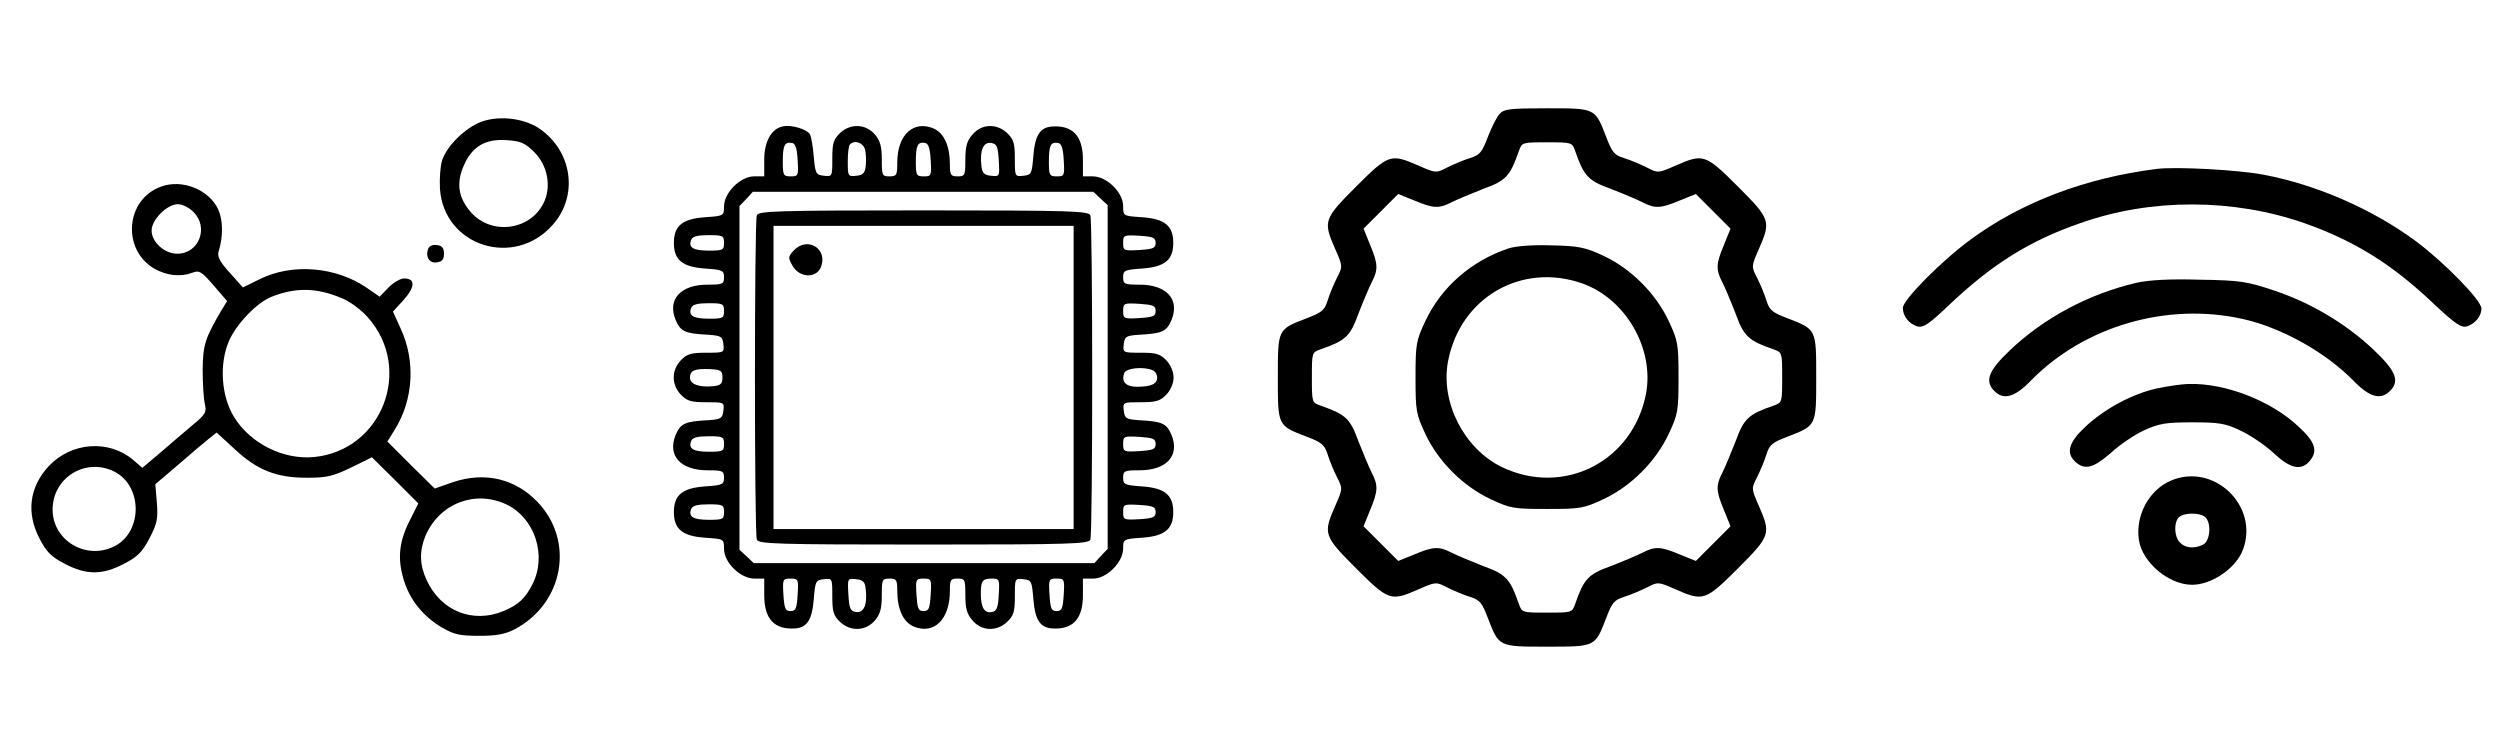
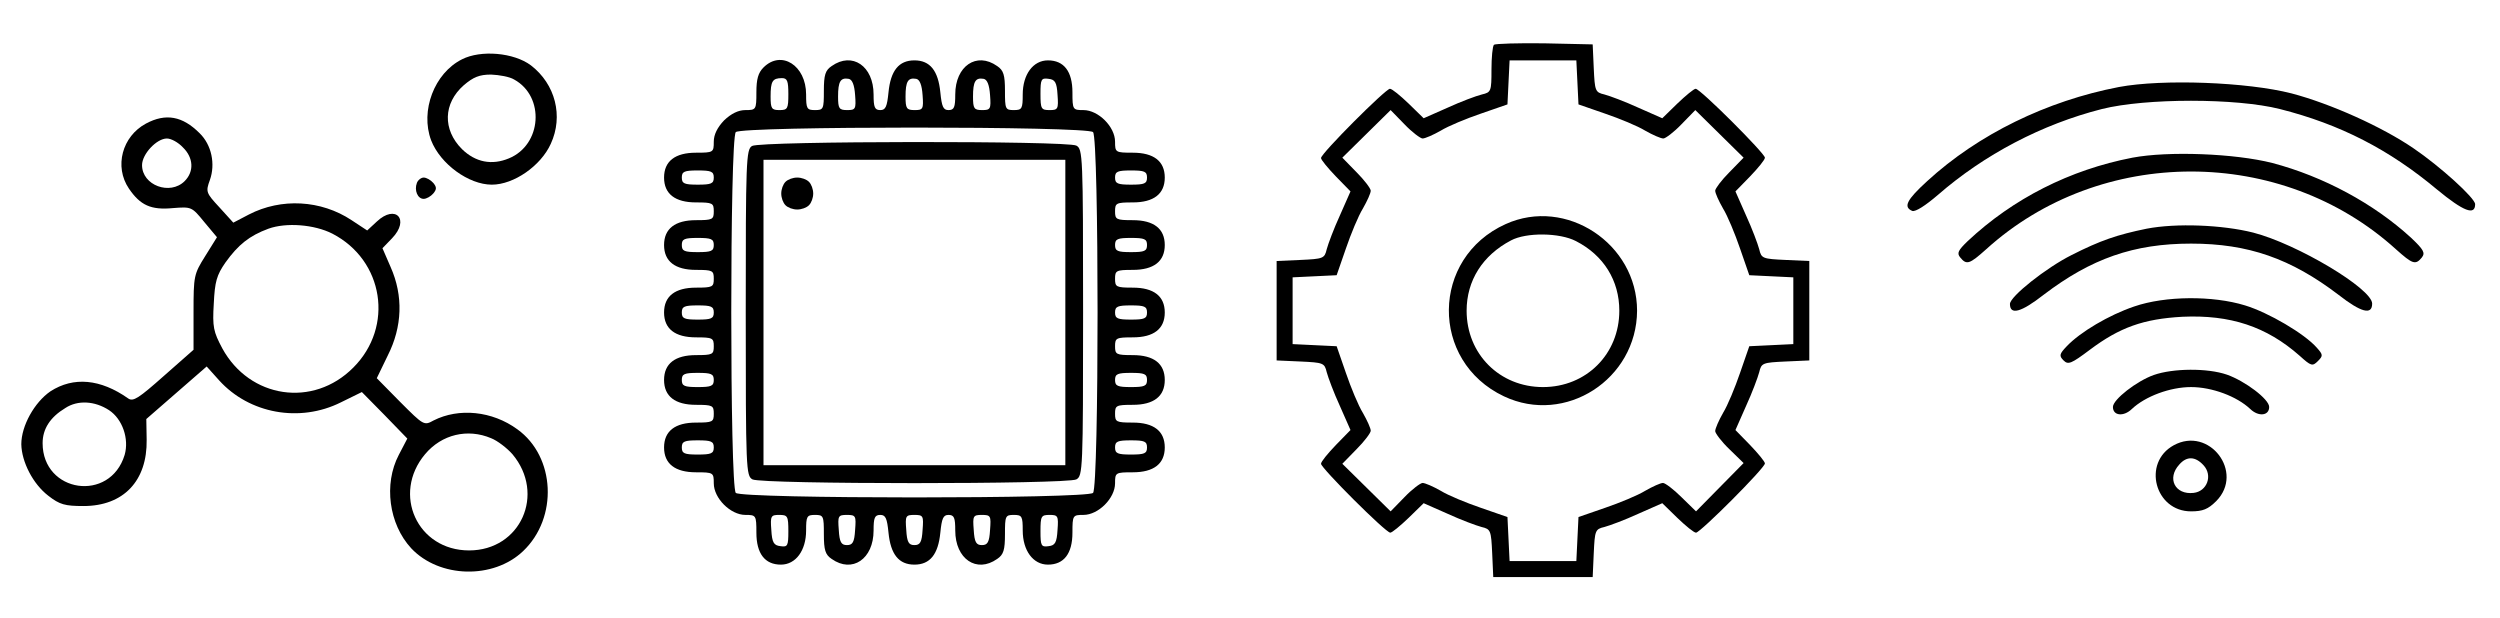
- <svg xmlns="http://www.w3.org/2000/svg" version="1.0" width="808pt" height="239pt" viewBox="0 0 808 239" preserveAspectRatio="xMidYMid meet">
-   <g transform="translate(0,239) scale(0.1,-0.1)" fill="#000000" stroke="none">
-     <path d="M4847 2022 c-9 -9 -26 -43 -38 -74 -19 -50 -26 -59 -58 -69 -20 -6 -53 -20 -73 -30 -37 -19 -37 -19 -94 6 -89 39 -96 37 -201 -68 -105 -105 -107 -112 -68 -201 25 -57 25 -57 6 -94 -10 -20 -24 -53 -30 -73 -10 -32 -19 -39 -69 -58 -93 -36 -92 -34 -92 -191 0 -157 -1 -155 92 -191 50 -19 59 -26 69 -58 6 -20 20 -53 30 -73 19 -37 19 -37 -6 -94 -39 -89 -37 -96 68 -201 105 -105 112 -107 201 -68 57 25 57 25 94 6 20 -10 53 -24 73 -30 32 -10 39 -19 58 -69 36 -93 34 -92 191 -92 157 0 155 -1 191 92 19 50 26 59 58 69 20 6 53 20 73 30 37 19 37 19 94 -6 89 -39 96 -37 201 68 105 105 107 112 68 201 -25 57 -25 57 -6 94 10 20 24 53 30 73 10 32 19 39 69 58 93 36 92 34 92 191 0 157 1 155 -92 191 -50 19 -59 26 -69 58 -6 20 -20 53 -30 73 -19 37 -19 37 6 94 39 89 37 96 -68 201 -105 105 -112 107 -201 68 -57 -25 -57 -25 -94 -6 -20 10 -53 24 -73 30 -32 10 -39 19 -58 69 -36 93 -34 92 -191 92 -118 0 -139 -2 -153 -18z m244 -120 c28 -81 42 -96 114 -122 39 -15 84 -34 102 -43 42 -22 60 -21 122 5 l52 21 56 -56 56 -56 -21 -52 c-26 -62 -27 -80 -5 -122 9 -18 28 -63 43 -102 26 -72 41 -86 122 -114 28 -10 28 -11 28 -91 0 -80 0 -81 -28 -91 -81 -28 -96 -42 -122 -114 -15 -38 -34 -84 -43 -102 -22 -42 -21 -60 5 -122 l21 -52 -56 -56 -56 -56 -52 21 c-62 26 -80 27 -122 5 -18 -9 -63 -28 -102 -43 -72 -26 -86 -41 -114 -122 -10 -28 -11 -28 -91 -28 -80 0 -81 0 -91 28 -28 81 -42 96 -114 122 -38 15 -84 34 -102 43 -42 22 -60 21 -122 -5 l-52 -21 -56 56 -56 56 21 52 c26 62 27 80 5 122 -9 18 -28 64 -43 102 -26 72 -41 86 -122 114 -28 10 -28 11 -28 91 0 80 0 81 28 91 81 28 96 42 122 114 15 39 34 84 43 102 22 42 21 60 -5 122 l-21 52 56 56 56 56 52 -21 c62 -26 80 -27 122 -5 18 9 64 28 102 43 72 26 86 41 114 122 10 28 11 28 91 28 80 0 81 0 91 -28z" />
-     <path d="M4875 1587 c-119 -40 -216 -124 -268 -234 -30 -64 -32 -74 -32 -183 0 -109 2 -119 32 -183 42 -89 121 -168 210 -210 64 -30 74 -32 183 -32 109 0 119 2 183 32 89 42 168 121 210 210 30 64 32 74 32 183 0 109 -2 119 -32 183 -42 89 -121 168 -210 210 -60 28 -80 32 -168 34 -63 2 -115 -2 -140 -10z m239 -113 c140 -50 233 -210 206 -356 -42 -220 -267 -334 -467 -237 -121 59 -198 209 -173 341 39 206 237 321 434 252z" />
-     <path d="M1545 1992 c-51 -24 -101 -76 -116 -120 -6 -19 -9 -61 -7 -93 13 -185 241 -257 365 -115 84 95 62 240 -46 312 -54 35 -140 42 -196 16z m182 -94 c44 -44 56 -114 29 -166 -45 -88 -169 -102 -234 -28 -41 47 -48 94 -23 151 27 62 70 87 139 82 45 -3 59 -9 89 -39z" />
-     <path d="M2533 1982 c-39 -6 -63 -48 -63 -108 l0 -54 -33 0 c-44 0 -97 -53 -97 -97 0 -30 -1 -31 -60 -35 -75 -5 -102 -28 -102 -83 0 -55 27 -78 102 -83 55 -4 60 -6 60 -28 0 -22 -4 -24 -53 -24 -88 0 -131 -48 -103 -115 16 -37 30 -43 106 -47 41 -3 45 -6 48 -30 3 -28 3 -28 -56 -28 -49 0 -62 -4 -82 -25 -30 -32 -30 -78 0 -110 20 -21 33 -25 82 -25 59 0 59 0 56 -27 -3 -25 -7 -28 -48 -31 -76 -4 -90 -10 -106 -47 -28 -67 15 -115 103 -115 49 0 53 -2 53 -24 0 -22 -5 -24 -60 -28 -75 -5 -102 -28 -102 -83 0 -55 27 -78 102 -83 60 -4 60 -4 60 -36 0 -44 53 -96 98 -96 l32 0 0 -54 c0 -77 33 -112 101 -107 37 3 54 28 59 93 5 60 6 63 33 66 27 3 27 3 27 -56 0 -49 4 -62 25 -82 34 -32 83 -30 113 5 17 20 22 39 22 81 0 51 1 54 25 54 22 0 25 -4 25 -39 0 -60 19 -101 53 -116 66 -27 117 23 117 115 0 36 2 40 25 40 24 0 25 -3 25 -54 0 -42 5 -61 23 -81 29 -35 78 -37 112 -5 21 20 25 33 25 82 0 59 0 59 28 56 26 -3 27 -6 32 -66 5 -65 22 -90 59 -93 68 -5 101 30 101 107 l0 54 33 0 c44 0 97 53 97 97 0 30 1 31 60 35 75 5 102 28 102 83 0 55 -27 78 -102 83 -55 4 -60 6 -60 28 0 22 4 24 53 24 88 0 131 48 103 115 -16 37 -30 43 -106 47 -41 3 -45 6 -48 31 -3 27 -3 27 56 27 49 0 62 4 82 25 14 15 23 37 23 55 0 18 -9 40 -23 55 -20 21 -33 25 -82 25 -59 0 -59 0 -56 28 3 24 7 27 48 30 76 4 90 10 106 47 28 67 -15 115 -103 115 -49 0 -53 2 -53 24 0 22 5 24 60 28 75 5 102 28 102 83 0 55 -27 78 -102 83 -60 4 -60 4 -60 36 0 44 -53 96 -98 96 l-32 0 0 54 c0 77 -33 112 -101 107 -37 -3 -54 -28 -59 -93 -5 -60 -6 -63 -32 -66 -28 -3 -28 -3 -28 56 0 49 -4 62 -25 82 -34 32 -83 30 -112 -5 -18 -20 -23 -39 -23 -81 0 -51 -1 -54 -25 -54 -22 0 -25 4 -25 39 0 60 -19 101 -53 116 -65 27 -117 -21 -117 -110 0 -41 -2 -45 -25 -45 -24 0 -25 3 -25 54 0 42 -5 61 -22 81 -30 35 -79 37 -113 5 -21 -20 -25 -33 -25 -82 0 -59 0 -59 -27 -56 -26 3 -28 6 -33 63 -3 33 -8 65 -13 72 -10 15 -57 30 -84 25z m45 -110 c3 -50 2 -52 -22 -52 -24 0 -26 3 -26 48 0 53 6 64 30 60 11 -2 16 -18 18 -56z m218 34 c3 -13 4 -37 2 -52 -2 -23 -9 -30 -30 -32 -27 -3 -28 -2 -28 46 0 27 3 52 7 55 15 16 43 6 49 -17z m212 -34 c3 -50 2 -52 -22 -52 -24 0 -26 3 -26 48 0 53 6 64 30 60 11 -2 16 -18 18 -56z m220 0 c3 -53 3 -53 -25 -50 -22 2 -29 9 -31 32 -6 49 6 78 31 74 19 -3 22 -10 25 -56z m210 0 c3 -50 2 -52 -22 -52 -24 0 -26 3 -26 48 0 53 6 64 30 60 11 -2 16 -18 18 -56z m119 -124 l23 -21 0 -556 0 -555 -22 -23 -21 -23 -551 0 -550 0 -23 22 -23 21 0 556 0 555 22 23 21 23 551 0 550 0 23 -22z m-1217 -143 c0 -23 -3 -25 -49 -25 -51 0 -67 10 -57 35 4 11 21 15 56 15 47 0 50 -2 50 -25z m1395 0 c0 -17 -8 -20 -52 -23 -51 -3 -53 -2 -53 23 0 25 2 26 53 23 44 -3 52 -6 52 -23z m-1395 -220 c0 -23 -3 -25 -49 -25 -51 0 -67 10 -57 35 4 11 21 15 56 15 47 0 50 -2 50 -25z m1395 0 c0 -17 -8 -20 -52 -23 -51 -3 -53 -2 -53 23 0 25 2 26 53 23 44 -3 52 -6 52 -23z m-1400 -215 c0 -20 -6 -26 -29 -28 -45 -5 -76 6 -76 27 0 24 15 30 65 28 35 -2 40 -5 40 -27z m1389 24 c9 -3 16 -14 16 -24 0 -21 -19 -30 -66 -30 -36 0 -51 17 -40 45 6 15 60 21 90 9z m-1384 -239 c0 -23 -3 -25 -49 -25 -51 0 -67 10 -57 35 4 11 21 15 56 15 47 0 50 -2 50 -25z m1395 0 c0 -17 -8 -20 -52 -23 -51 -3 -53 -2 -53 23 0 25 2 26 53 23 44 -3 52 -6 52 -23z m-1395 -220 c0 -23 -3 -25 -49 -25 -51 0 -67 10 -57 35 4 11 21 15 56 15 47 0 50 -2 50 -25z m1395 0 c0 -17 -8 -20 -52 -23 -51 -3 -53 -2 -53 23 0 25 2 26 53 23 44 -3 52 -6 52 -23z m-1157 -267 c-3 -45 -6 -53 -23 -53 -17 0 -20 8 -23 53 -3 50 -2 52 23 52 25 0 26 -2 23 -52z m220 18 c6 -49 -6 -78 -31 -74 -19 3 -22 10 -25 56 -3 53 -3 53 25 50 22 -2 29 -9 31 -32z m210 -18 c-3 -45 -6 -53 -23 -53 -17 0 -20 8 -23 53 -3 50 -2 52 23 52 25 0 26 -2 23 -52z m220 0 c-2 -42 -7 -54 -22 -56 -24 -5 -36 14 -36 59 0 42 5 49 37 49 23 0 24 -3 21 -52z m210 0 c-3 -45 -6 -53 -23 -53 -17 0 -20 8 -23 53 -3 50 -2 52 23 52 25 0 26 -2 23 -52z" />
-     <path d="M2446 1694 c-8 -20 -8 -1028 0 -1048 5 -14 62 -16 539 -16 477 0 534 2 539 16 8 20 8 1028 0 1048 -5 14 -62 16 -539 16 -477 0 -534 -2 -539 -16z m1024 -524 l0 -490 -485 0 -485 0 0 490 0 490 485 0 485 0 0 -490z" />
-     <path d="M2564 1579 c-17 -19 -17 -23 -3 -47 21 -39 74 -43 91 -8 27 61 -43 105 -88 55z" />
-     <path d="M6970 1844 c-230 -29 -435 -107 -598 -226 -94 -68 -222 -197 -222 -223 0 -27 19 -51 47 -60 19 -5 37 7 100 67 141 134 262 210 427 267 229 81 495 80 726 -1 160 -57 280 -131 415 -259 70 -66 90 -79 108 -74 27 9 47 33 47 58 0 26 -118 147 -210 216 -138 103 -320 183 -492 216 -84 16 -284 27 -348 19z" />
-     <path d="M521 1787 c-116 -41 -128 -205 -21 -266 40 -22 84 -27 123 -12 21 8 29 3 67 -41 l44 -51 -19 -31 c-52 -89 -59 -110 -60 -191 0 -44 3 -93 7 -110 6 -27 3 -34 -41 -70 -26 -22 -73 -62 -104 -89 l-57 -48 -30 26 c-79 66 -199 57 -272 -20 -63 -68 -74 -151 -30 -235 22 -43 38 -59 81 -81 70 -37 122 -37 192 0 43 22 59 38 82 82 25 48 28 63 24 115 l-5 60 74 63 c40 35 84 72 99 84 l25 20 60 -55 c72 -67 135 -92 236 -91 60 0 81 5 139 33 l67 33 75 -74 75 -75 -26 -52 c-36 -69 -42 -125 -22 -192 19 -66 62 -120 124 -157 40 -23 58 -27 122 -27 57 0 85 6 115 22 157 84 193 285 72 411 -72 75 -170 98 -272 64 l-60 -21 -77 76 -76 76 23 37 c61 97 69 222 20 328 l-25 55 35 38 c37 42 38 69 1 69 -12 0 -35 -13 -51 -30 l-28 -29 -42 29 c-99 68 -240 80 -345 28 l-55 -27 -42 47 c-31 34 -41 52 -37 67 16 51 15 104 -1 139 -30 63 -116 98 -184 73z m104 -82 c51 -50 18 -135 -52 -135 -42 0 -83 38 -83 75 0 35 50 85 85 85 14 0 37 -11 50 -25z m478 -278 c28 -11 64 -38 87 -64 146 -166 45 -428 -174 -450 -99 -10 -207 43 -260 130 -41 67 -48 170 -16 245 24 55 91 125 138 143 79 31 146 29 225 -4z m-732 -562 c90 -47 90 -193 0 -240 -91 -47 -201 17 -201 118 0 104 108 170 201 122z m1267 -106 c91 -44 130 -165 83 -257 -23 -46 -46 -67 -94 -87 -99 -41 -202 0 -248 100 -23 49 -24 94 -4 143 45 105 161 150 263 101z" />
-     <path d="M1384 1586 c-10 -26 4 -48 28 -44 17 2 23 10 23 28 0 18 -6 26 -23 28 -13 2 -25 -3 -28 -12z" />
-     <path d="M6905 1476 c-154 -36 -299 -113 -411 -220 -68 -65 -80 -98 -48 -130 30 -30 66 -20 119 35 172 175 439 253 684 198 125 -28 266 -107 356 -198 53 -55 89 -65 119 -35 33 32 20 65 -53 134 -88 83 -201 151 -321 191 -87 29 -108 33 -240 35 -98 3 -164 -1 -205 -10z" />
-     <path d="M6973 1135 c-80 -17 -171 -66 -234 -125 -53 -50 -63 -84 -31 -113 30 -27 58 -20 114 29 28 26 77 59 107 73 49 22 69 26 156 26 87 0 107 -3 157 -27 32 -15 79 -47 106 -72 53 -50 88 -58 115 -28 30 33 21 63 -35 114 -87 82 -235 140 -352 137 -23 0 -69 -7 -103 -14z" />
-     <path d="M7015 836 c-71 -31 -114 -114 -102 -192 12 -73 97 -144 172 -144 64 0 142 54 164 113 54 142 -95 284 -234 223z m113 -118 c20 -20 15 -76 -7 -88 -28 -14 -57 -12 -75 6 -19 18 -21 65 -4 82 16 16 70 16 86 0z" />
+ <svg xmlns="http://www.w3.org/2000/svg" version="1.0" width="704pt" height="174pt" viewBox="0 0 704 174" preserveAspectRatio="xMidYMid meet">
+   <g transform="translate(0,174) scale(0.1,-0.1)" fill="#000000" stroke="none">
+     <path d="M4207 1614 c-4 -4 -7 -36 -7 -70 0 -61 -1 -64 -27 -70 -16 -4 -59 -20 -96 -37 l-68 -30 -42 41 c-24 23 -47 42 -53 42 -12 0 -194 -182 -194 -195 0 -5 19 -28 42 -52 l41 -42 -30 -68 c-17 -37 -33 -80 -37 -95 -6 -26 -10 -27 -74 -30 l-67 -3 0 -140 0 -140 67 -3 c64 -3 68 -4 74 -30 4 -15 20 -58 37 -95 l30 -68 -41 -42 c-23 -24 -42 -47 -42 -53 0 -12 182 -194 195 -194 5 0 28 19 52 42 l42 41 68 -30 c37 -17 80 -33 95 -37 26 -6 27 -10 30 -74 l3 -67 140 0 140 0 3 67 c3 64 4 68 30 74 15 4 58 20 95 37 l68 30 42 -41 c24 -23 47 -42 53 -42 12 0 194 182 194 195 0 5 -19 28 -42 52 l-41 42 30 68 c17 37 33 80 37 95 6 26 10 27 74 30 l67 3 0 140 0 140 -67 3 c-64 3 -68 4 -74 30 -4 15 -20 58 -37 95 l-30 68 41 42 c23 24 42 47 42 53 0 12 -182 194 -195 194 -5 0 -28 -19 -52 -42 l-42 -41 -68 30 c-37 17 -80 33 -95 37 -26 6 -27 10 -30 74 l-3 67 -136 3 c-74 1 -138 -1 -142 -4z m235 -106 l3 -62 75 -26 c41 -14 92 -35 113 -48 21 -12 44 -22 51 -22 6 0 30 18 51 40 l39 40 68 -67 68 -67 -40 -41 c-22 -22 -40 -46 -40 -52 0 -7 10 -29 22 -50 13 -21 34 -72 48 -113 l26 -75 62 -3 62 -3 0 -94 0 -94 -62 -3 -62 -3 -26 -75 c-14 -41 -35 -92 -48 -113 -12 -21 -22 -44 -22 -51 0 -6 18 -30 40 -51 l40 -39 -67 -68 -67 -68 -41 40 c-22 22 -46 40 -52 40 -7 0 -29 -10 -50 -22 -21 -13 -72 -34 -113 -48 l-75 -26 -3 -62 -3 -62 -94 0 -94 0 -3 62 -3 62 -75 26 c-41 14 -92 35 -113 48 -21 12 -44 22 -51 22 -6 0 -30 -18 -51 -40 l-39 -40 -68 67 -68 67 40 41 c22 22 40 46 40 52 0 7 -10 29 -22 50 -13 21 -34 72 -48 113 l-26 75 -62 3 -62 3 0 94 0 94 62 3 62 3 26 75 c14 41 35 92 48 113 12 21 22 43 22 50 0 6 -18 30 -40 52 l-40 41 68 67 68 67 39 -40 c21 -22 45 -40 51 -40 7 0 30 10 51 22 21 13 72 34 113 48 l75 26 3 62 3 62 94 0 94 0 3 -62z" />
+     <path d="M4240 1109 c-211 -95 -214 -386 -5 -485 173 -82 374 48 375 241 0 189 -200 321 -370 244z m198 -48 c78 -40 122 -111 122 -196 0 -122 -93 -215 -215 -215 -122 0 -215 93 -215 215 0 85 45 156 125 198 43 23 137 22 183 -2z" />
+     <path d="M1301 1573 c-78 -39 -118 -145 -87 -228 26 -67 106 -125 171 -125 62 0 138 53 166 115 36 78 13 168 -56 221 -48 36 -141 44 -194 17z m147 -57 c87 -48 78 -184 -15 -222 -48 -20 -94 -11 -132 26 -55 55 -53 129 5 180 27 23 44 30 77 30 23 -1 52 -6 65 -14z" />
+     <path d="M2150 1550 c-15 -15 -20 -33 -20 -70 0 -49 -1 -50 -31 -50 -20 0 -40 -10 -60 -29 -19 -20 -29 -40 -29 -60 0 -30 -1 -31 -50 -31 -59 0 -90 -24 -90 -70 0 -46 31 -70 90 -70 47 0 50 -2 50 -25 0 -23 -3 -25 -50 -25 -59 0 -90 -24 -90 -70 0 -46 31 -70 90 -70 47 0 50 -2 50 -25 0 -23 -3 -25 -50 -25 -59 0 -90 -24 -90 -70 0 -46 31 -70 90 -70 47 0 50 -2 50 -25 0 -23 -3 -25 -50 -25 -59 0 -90 -24 -90 -70 0 -46 31 -70 90 -70 47 0 50 -2 50 -25 0 -23 -3 -25 -50 -25 -59 0 -90 -24 -90 -70 0 -46 31 -70 90 -70 49 0 50 -1 50 -31 0 -42 47 -89 89 -89 30 0 31 -1 31 -50 0 -59 24 -90 69 -90 42 0 71 40 71 96 0 40 2 44 25 44 24 0 25 -3 25 -54 0 -45 4 -58 22 -70 58 -41 118 0 118 80 0 36 3 44 19 44 15 0 19 -10 23 -50 6 -61 29 -90 73 -90 44 0 67 29 73 90 4 40 8 50 23 50 16 0 19 -8 19 -44 0 -80 60 -121 118 -80 18 12 22 25 22 70 0 51 1 54 25 54 23 0 25 -4 25 -44 0 -56 29 -96 71 -96 45 0 69 31 69 90 0 49 1 50 31 50 42 0 89 47 89 89 0 30 1 31 50 31 59 0 90 24 90 70 0 46 -31 70 -90 70 -47 0 -50 2 -50 25 0 23 3 25 50 25 59 0 90 24 90 70 0 46 -31 70 -90 70 -47 0 -50 2 -50 25 0 23 3 25 50 25 59 0 90 24 90 70 0 46 -31 70 -90 70 -47 0 -50 2 -50 25 0 23 3 25 50 25 59 0 90 24 90 70 0 46 -31 70 -90 70 -47 0 -50 2 -50 25 0 23 3 25 50 25 59 0 90 24 90 70 0 46 -31 70 -90 70 -49 0 -50 1 -50 31 0 42 -47 89 -89 89 -30 0 -31 1 -31 50 0 59 -24 90 -69 90 -42 0 -71 -40 -71 -96 0 -40 -2 -44 -25 -44 -24 0 -25 3 -25 54 0 45 -4 58 -22 70 -58 41 -118 0 -118 -80 0 -36 -3 -44 -19 -44 -15 0 -19 10 -23 50 -6 61 -29 90 -73 90 -44 0 -67 -29 -73 -90 -4 -40 -8 -50 -23 -50 -16 0 -19 8 -19 44 0 80 -60 121 -118 80 -18 -12 -22 -25 -22 -70 0 -51 -1 -54 -25 -54 -23 0 -25 4 -25 44 0 82 -70 126 -120 76z m70 -75 c0 -41 -2 -45 -25 -45 -22 0 -25 4 -25 38 0 43 5 52 32 52 15 0 18 -8 18 -45z m188 -3 c3 -39 1 -42 -22 -42 -23 0 -26 4 -26 38 0 43 7 54 30 50 10 -2 16 -17 18 -46z m190 0 c3 -39 1 -42 -22 -42 -23 0 -26 4 -26 38 0 43 7 54 30 50 10 -2 16 -17 18 -46z m190 0 c3 -39 1 -42 -22 -42 -23 0 -26 4 -26 38 0 43 7 54 30 50 10 -2 16 -17 18 -46z m190 1 c3 -40 1 -43 -22 -43 -24 0 -26 3 -26 46 0 41 2 45 23 42 18 -2 23 -10 25 -45z m100 -105 c17 -17 17 -999 0 -1016 -17 -17 -989 -17 -1006 0 -17 17 -17 999 0 1016 17 17 989 17 1006 0z m-1068 -128 c0 -17 -7 -20 -45 -20 -38 0 -45 3 -45 20 0 17 7 20 45 20 38 0 45 -3 45 -20z m1220 0 c0 -17 -7 -20 -45 -20 -38 0 -45 3 -45 20 0 17 7 20 45 20 38 0 45 -3 45 -20z m-1220 -190 c0 -17 -7 -20 -45 -20 -38 0 -45 3 -45 20 0 17 7 20 45 20 38 0 45 -3 45 -20z m1220 0 c0 -17 -7 -20 -45 -20 -38 0 -45 3 -45 20 0 17 7 20 45 20 38 0 45 -3 45 -20z m-1220 -190 c0 -17 -7 -20 -45 -20 -38 0 -45 3 -45 20 0 17 7 20 45 20 38 0 45 -3 45 -20z m1220 0 c0 -17 -7 -20 -45 -20 -38 0 -45 3 -45 20 0 17 7 20 45 20 38 0 45 -3 45 -20z m-1220 -190 c0 -17 -7 -20 -45 -20 -38 0 -45 3 -45 20 0 17 7 20 45 20 38 0 45 -3 45 -20z m1220 0 c0 -17 -7 -20 -45 -20 -38 0 -45 3 -45 20 0 17 7 20 45 20 38 0 45 -3 45 -20z m-1220 -190 c0 -17 -7 -20 -45 -20 -38 0 -45 3 -45 20 0 17 7 20 45 20 38 0 45 -3 45 -20z m1220 0 c0 -17 -7 -20 -45 -20 -38 0 -45 3 -45 20 0 17 7 20 45 20 38 0 45 -3 45 -20z m-1010 -236 c0 -41 -2 -45 -22 -42 -19 2 -24 10 -26 46 -3 39 -1 42 22 42 24 0 26 -3 26 -46z m188 4 c-2 -35 -7 -43 -23 -43 -16 0 -21 8 -23 43 -3 39 -2 42 23 42 25 0 26 -3 23 -42z m190 0 c-2 -35 -7 -43 -23 -43 -16 0 -21 8 -23 43 -3 39 -2 42 23 42 25 0 26 -3 23 -42z m190 0 c-2 -35 -7 -43 -23 -43 -16 0 -21 8 -23 43 -3 39 -2 42 23 42 25 0 26 -3 23 -42z m190 0 c-2 -36 -7 -44 -25 -46 -21 -3 -23 1 -23 42 0 43 2 46 26 46 23 0 25 -3 22 -42z" />
+     <path d="M2118 1329 c-17 -9 -18 -42 -18 -469 0 -444 1 -460 19 -470 27 -14 885 -14 912 0 18 10 19 26 19 470 0 444 -1 460 -19 470 -27 14 -889 13 -913 -1z m882 -469 l0 -430 -425 0 -425 0 0 430 0 430 425 0 425 0 0 -430z" />
+     <path d="M2212 1228 c-7 -7 -12 -21 -12 -33 0 -12 5 -26 12 -33 7 -7 21 -12 33 -12 12 0 26 5 33 12 7 7 12 21 12 33 0 12 -5 26 -12 33 -7 7 -21 12 -33 12 -12 0 -26 -5 -33 -12z" />
+     <path d="M5967 1495 c-203 -39 -396 -133 -540 -265 -58 -53 -68 -73 -42 -84 9 -3 37 15 72 45 131 114 293 199 462 242 124 31 378 31 501 0 170 -43 308 -114 443 -227 74 -61 107 -74 107 -41 0 17 -98 106 -173 157 -89 61 -234 126 -344 155 -125 32 -363 41 -486 18z" />
+     <path d="M411 1392 c-67 -36 -90 -121 -48 -183 32 -47 62 -61 124 -55 52 4 53 4 88 -39 l36 -43 -33 -53 c-32 -51 -33 -56 -33 -158 l0 -106 -84 -74 c-70 -62 -86 -73 -100 -63 -78 55 -154 62 -219 20 -45 -31 -82 -97 -82 -149 1 -50 33 -112 76 -145 32 -25 47 -29 99 -29 113 0 180 71 178 187 l-1 58 85 74 85 74 35 -39 c85 -94 227 -120 343 -62 l59 29 64 -65 64 -66 -24 -46 c-43 -82 -28 -195 35 -263 79 -84 231 -88 315 -8 99 94 91 266 -16 343 -71 52 -165 61 -236 25 -27 -15 -28 -14 -94 52 l-66 67 31 64 c41 81 44 168 8 249 l-23 53 27 28 c51 53 10 97 -43 47 l-27 -25 -44 29 c-86 57 -198 63 -289 16 l-44 -23 -39 43 c-38 41 -39 44 -27 77 16 45 5 99 -29 132 -48 48 -95 57 -151 27z m104 -67 c30 -29 32 -68 5 -95 -41 -41 -120 -12 -120 45 0 31 41 75 70 75 12 0 32 -11 45 -25z m421 -243 c145 -75 174 -262 59 -377 -113 -114 -292 -87 -369 54 -25 47 -28 60 -24 126 3 62 8 80 33 116 36 50 67 75 121 95 50 18 129 12 180 -14z m-629 -497 c38 -25 57 -81 44 -126 -41 -135 -231 -107 -231 33 0 40 21 73 64 99 35 23 83 20 123 -6z m1076 -79 c18 -7 45 -28 60 -45 94 -112 23 -271 -122 -271 -146 0 -218 159 -124 271 47 56 120 73 186 45z" />
+     <path d="M6005 1296 c-176 -34 -336 -115 -464 -235 -27 -26 -31 -34 -21 -46 18 -22 26 -19 73 23 322 292 832 292 1154 0 47 -42 55 -45 73 -23 10 13 5 22 -31 56 -105 96 -246 172 -390 210 -106 27 -293 34 -394 15z" />
+     <path d="M1174 1225 c-8 -21 2 -45 19 -45 8 0 20 7 27 15 10 12 10 18 0 30 -7 8 -19 15 -27 15 -7 0 -16 -7 -19 -15z" />
+     <path d="M6045 1096 c-83 -17 -130 -33 -211 -74 -72 -36 -174 -117 -174 -138 0 -32 31 -24 95 26 134 102 254 144 415 144 161 0 281 -42 415 -144 64 -50 95 -58 95 -25 0 42 -211 168 -335 200 -87 22 -217 27 -300 11z" />
+     <path d="M6010 877 c-71 -24 -152 -72 -190 -112 -21 -22 -22 -27 -9 -40 13 -13 22 -9 74 30 84 63 151 87 261 93 134 6 236 -27 330 -110 32 -29 36 -30 51 -15 15 15 15 18 -3 38 -34 39 -136 99 -202 119 -91 28 -225 27 -312 -3z" />
+     <path d="M6065 684 c-48 -17 -115 -69 -115 -90 0 -25 30 -28 53 -6 38 36 108 62 167 62 59 0 129 -26 167 -62 23 -22 53 -19 53 6 0 22 -68 73 -119 91 -55 19 -152 18 -206 -1z" />
+     <path d="M6121 486 c-89 -49 -53 -186 49 -186 33 0 48 6 71 29 80 81 -20 212 -120 157z m84 -56 c27 -29 10 -74 -28 -78 -52 -6 -76 41 -40 80 21 24 45 23 68 -2z" />
  </g>
</svg>
